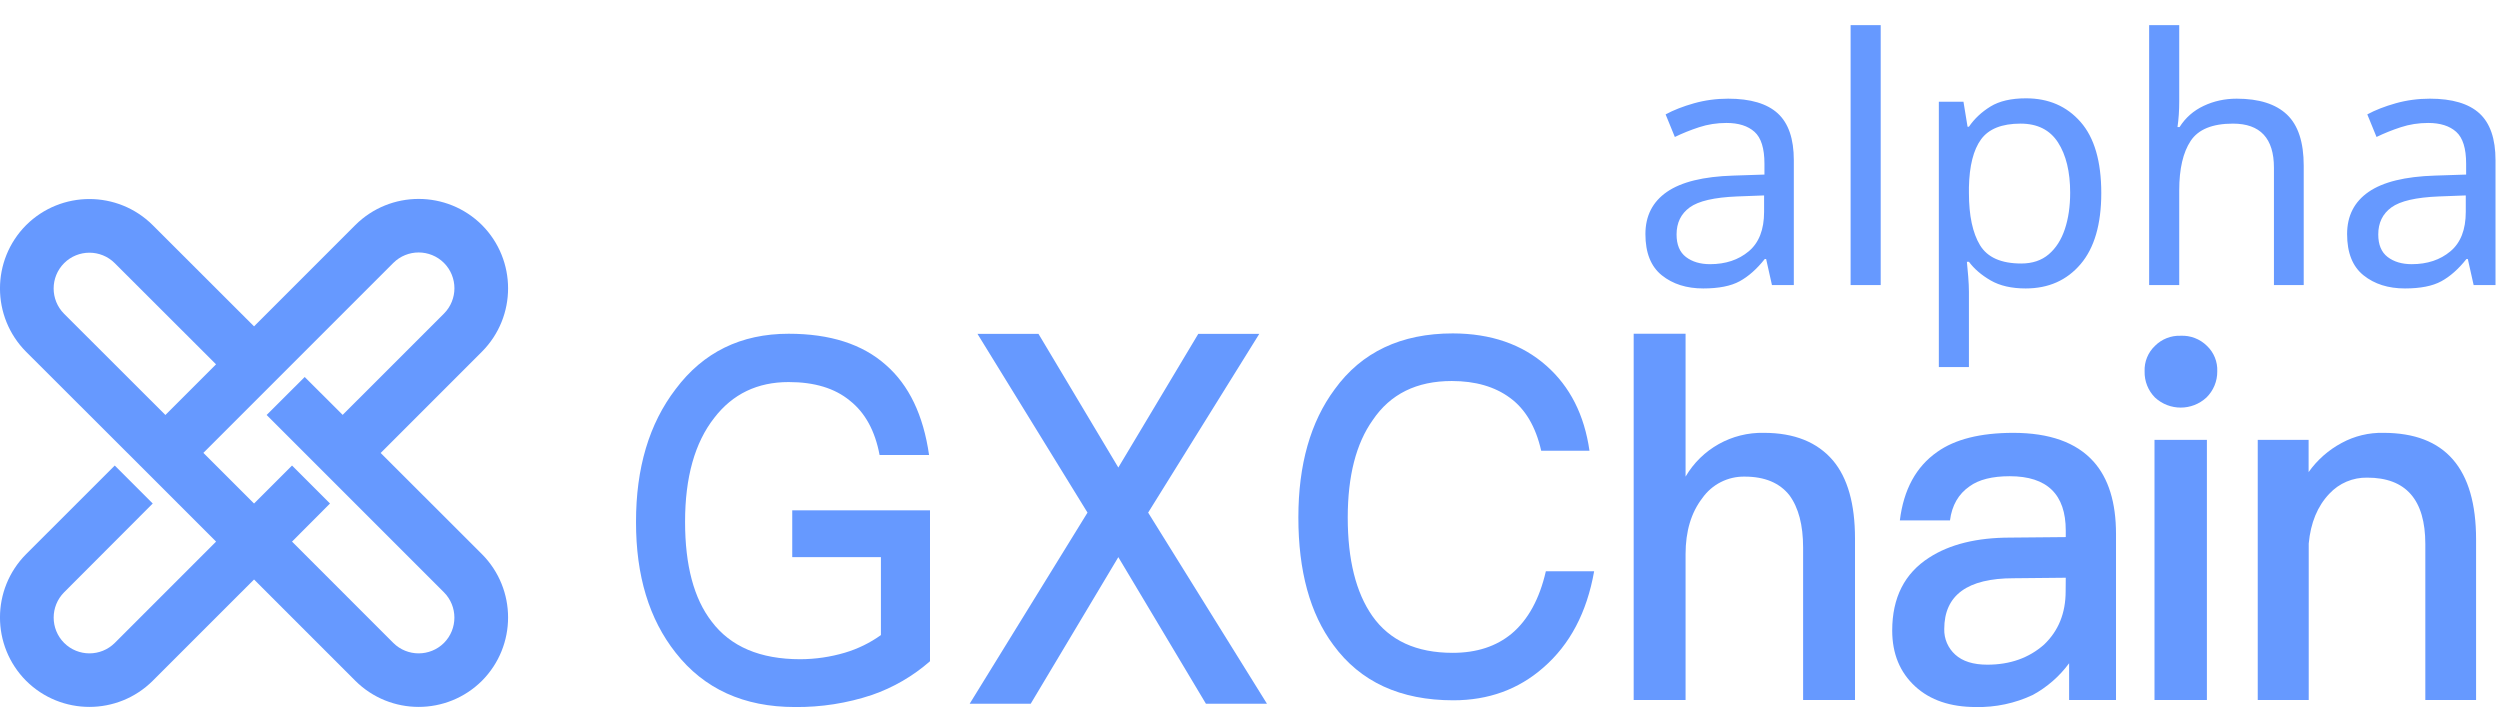
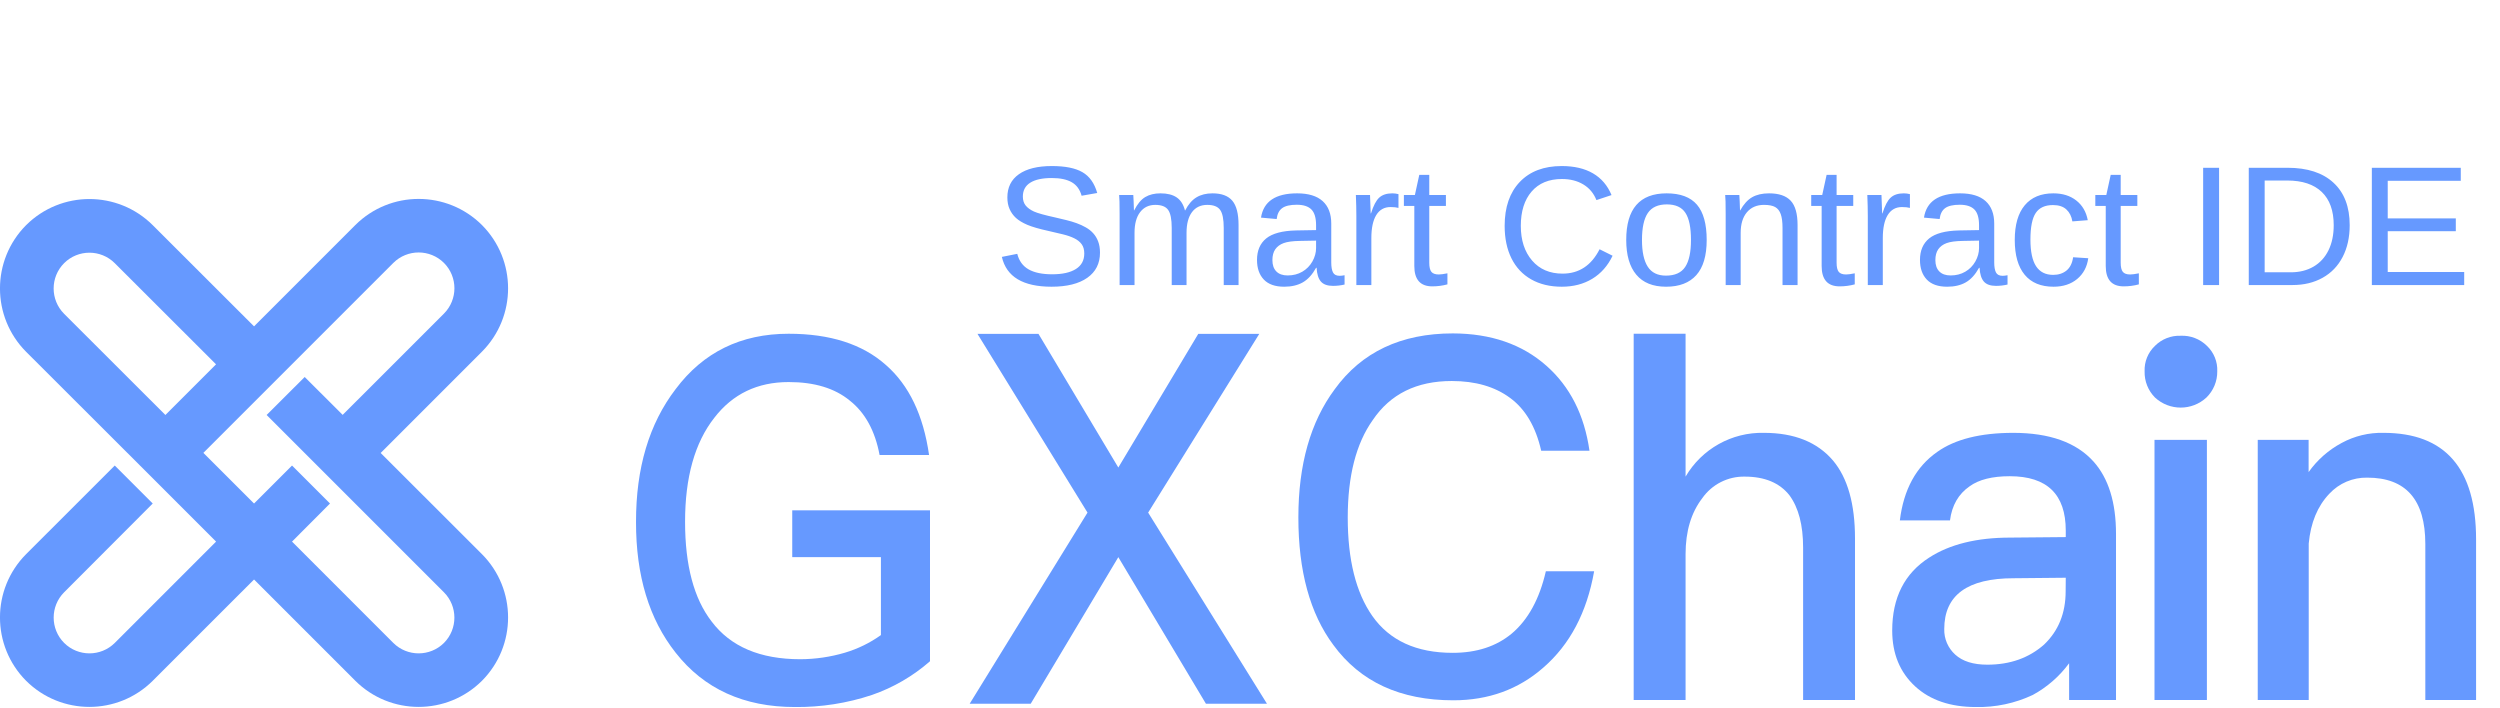
<svg xmlns="http://www.w3.org/2000/svg" id="_图层_" data-name="&lt;图层&gt;" viewBox="0 0 880.16 248.92">
  <defs>
-     <style>.cls-1,.cls-2{fill:#69f;}.cls-2{font-size:120.39px;font-family:ProximaSansMedium, ProximaSansMedium;}</style>
+     <style>.cls-1,.cls-2{fill:#69f;}.cls-2{font-size:60px;font-family:Arial;}</style>
  </defs>
  <path class="cls-1" d="M210.15,501.21l35.66-35.67a31.61,31.61,0,0,0,0-44.58h0a31.61,31.61,0,0,0-44.58,0l-35.66,35.67L129.9,421a31.61,31.61,0,0,0-44.58,0h0a31.61,31.61,0,0,0,0,44.58L121,501.21h0l13.37,13.37h0l17.83,17.83-35.66,35.67a12.65,12.65,0,0,1-17.83,0h0a12.63,12.63,0,0,1,0-17.83L129.9,519l-13.37-13.37-31.21,31.2a31.61,31.61,0,0,0,0,44.58h0a31.61,31.61,0,0,0,44.58,0l35.67-35.66,35.66,35.66a31.61,31.61,0,0,0,44.58,0h0a31.61,31.61,0,0,0,0-44.58Zm-111.45-49a12.63,12.63,0,0,1,0-17.83h0a12.63,12.63,0,0,1,17.83,0L152.19,470l-17.83,17.83ZM232.44,568.08h0a12.66,12.66,0,0,1-17.84,0l-35.66-35.67L192.31,519l-13.37-13.37L165.57,519l-17.84-17.83,66.87-66.87a12.64,12.64,0,0,1,17.84,0h0a12.65,12.65,0,0,1,0,17.83l-35.67,35.66L183.4,474.46,170,487.83l62.42,62.42A12.65,12.65,0,0,1,232.44,568.08Z" transform="translate(-76.13 -341.73)" />
  <path class="cls-1" d="M388,470.21q12.21,10.64,15.22,31.71H385.8q-2.39-12.76-10.46-19.13-7.93-6.56-21.56-6.55-16.48,0-26.16,12.57-10.31,13.11-10.3,36.66,0,23,9.35,35.07,10,13.28,31.23,13.28a56.18,56.18,0,0,0,15.69-2.3,42.76,42.76,0,0,0,12.68-6.2V537.87H355.05V521.4h48.5v53.13a61.55,61.55,0,0,1-20.44,11.87A83,83,0,0,1,356,590.65q-27,0-42-19.13-14-17.71-13.95-46Q300,497,314,478.72q14.58-19.49,39.79-19.49Q375.65,459.23,388,470.21Z" transform="translate(-76.13 -341.73)" />
  <path class="cls-1" d="M651.29,459.23h18.27v50.3a31.13,31.13,0,0,1,27.59-15.41q16,0,24.31,9.74,7.75,9.21,7.75,27.46v56.85H710.94V534.5q0-11.87-4.83-18.42-5.18-6.54-15.69-6.55a17.85,17.85,0,0,0-15,7.62q-5.85,7.62-5.86,19.66v51.36H651.29Z" transform="translate(-76.13 -341.73)" />
  <path class="cls-1" d="M813.18,504.22q7.92,8.85,7.92,25.5v58.45H804.59V575.24a39.08,39.08,0,0,1-12.8,11.16,44.73,44.73,0,0,1-20,4.25q-13.49,0-21.39-7.26-8.08-7.44-8.09-19.66,0-17.36,13-25.68Q766.19,531,783.87,531l19.54-.18v-2.3q0-19.12-19.7-19.13-9.27,0-14.15,3.55-5.89,4.07-6.91,12H745q2-16.29,13.13-24.09,9.43-6.72,26.79-6.73Q804.09,494.12,813.18,504.22Zm-9.77,40.91-18.36.18q-24.42,0-24.42,17.89a11.7,11.7,0,0,0,3.87,9q3.88,3.54,11.29,3.54,12,0,20-7.09,7.59-7.24,7.58-18.77Z" transform="translate(-76.13 -341.73)" />
  <path class="cls-1" d="M853.1,463.48a11.69,11.69,0,0,1,3.65,9,12.71,12.71,0,0,1-3.82,9.21,13.34,13.34,0,0,1-18.1,0,12.62,12.62,0,0,1-3.66-9.21,11.7,11.7,0,0,1,3.66-9,12.12,12.12,0,0,1,9-3.54A12.34,12.34,0,0,1,853.1,463.48ZM834.65,496.6H853.1v91.57H834.65Z" transform="translate(-76.13 -341.73)" />
  <path class="cls-1" d="M947.87,531.67v56.5H930V533.26q0-23.37-20.44-23.37a17.73,17.73,0,0,0-13.35,5.66q-6.25,6.56-7.26,17.54v55.08H871V496.6h17.91v11.34a33.69,33.69,0,0,1,11.65-10.27,29.35,29.35,0,0,1,14.7-3.55Q947.87,494.12,947.87,531.67Z" transform="translate(-76.13 -341.73)" />
  <path class="cls-1" d="M420.26,459.27h21.48l28.11,47.06L498,459.27h21.48L480.35,522.2l41.84,67.3H500.7l-30.85-51.62L439,589.5H417.51L459,522.2Z" transform="translate(-76.13 -341.73)" />
  <path class="cls-1" d="M620.54,470.48q12.48,11,15.19,29.94h-17q-2.88-12.71-11-18.63-8-5.91-20.48-5.92-18.56,0-27.83,13.76-8.79,12.36-8.8,34.29,0,22.29,8.64,34.65,9.12,13,28.31,13,12.64,0,20.8-6.79,8.64-7.3,12-21.93h17q-3.84,21.76-17.91,33.94-13.12,11.49-31.67,11.49-28,0-42.24-19.49-12.32-16.55-12.31-44.92,0-27.85,12.79-45.09,14.24-19.66,41.59-19.67Q607.74,459.16,620.54,470.48Z" transform="translate(-76.13 -341.73)" />
-   <text class="cls-2" transform="translate(573.76 100.35)">alpha</text>
+   <text class="cls-2" transform="translate(350 100.35)">Smart Contract IDE</text>
</svg>
